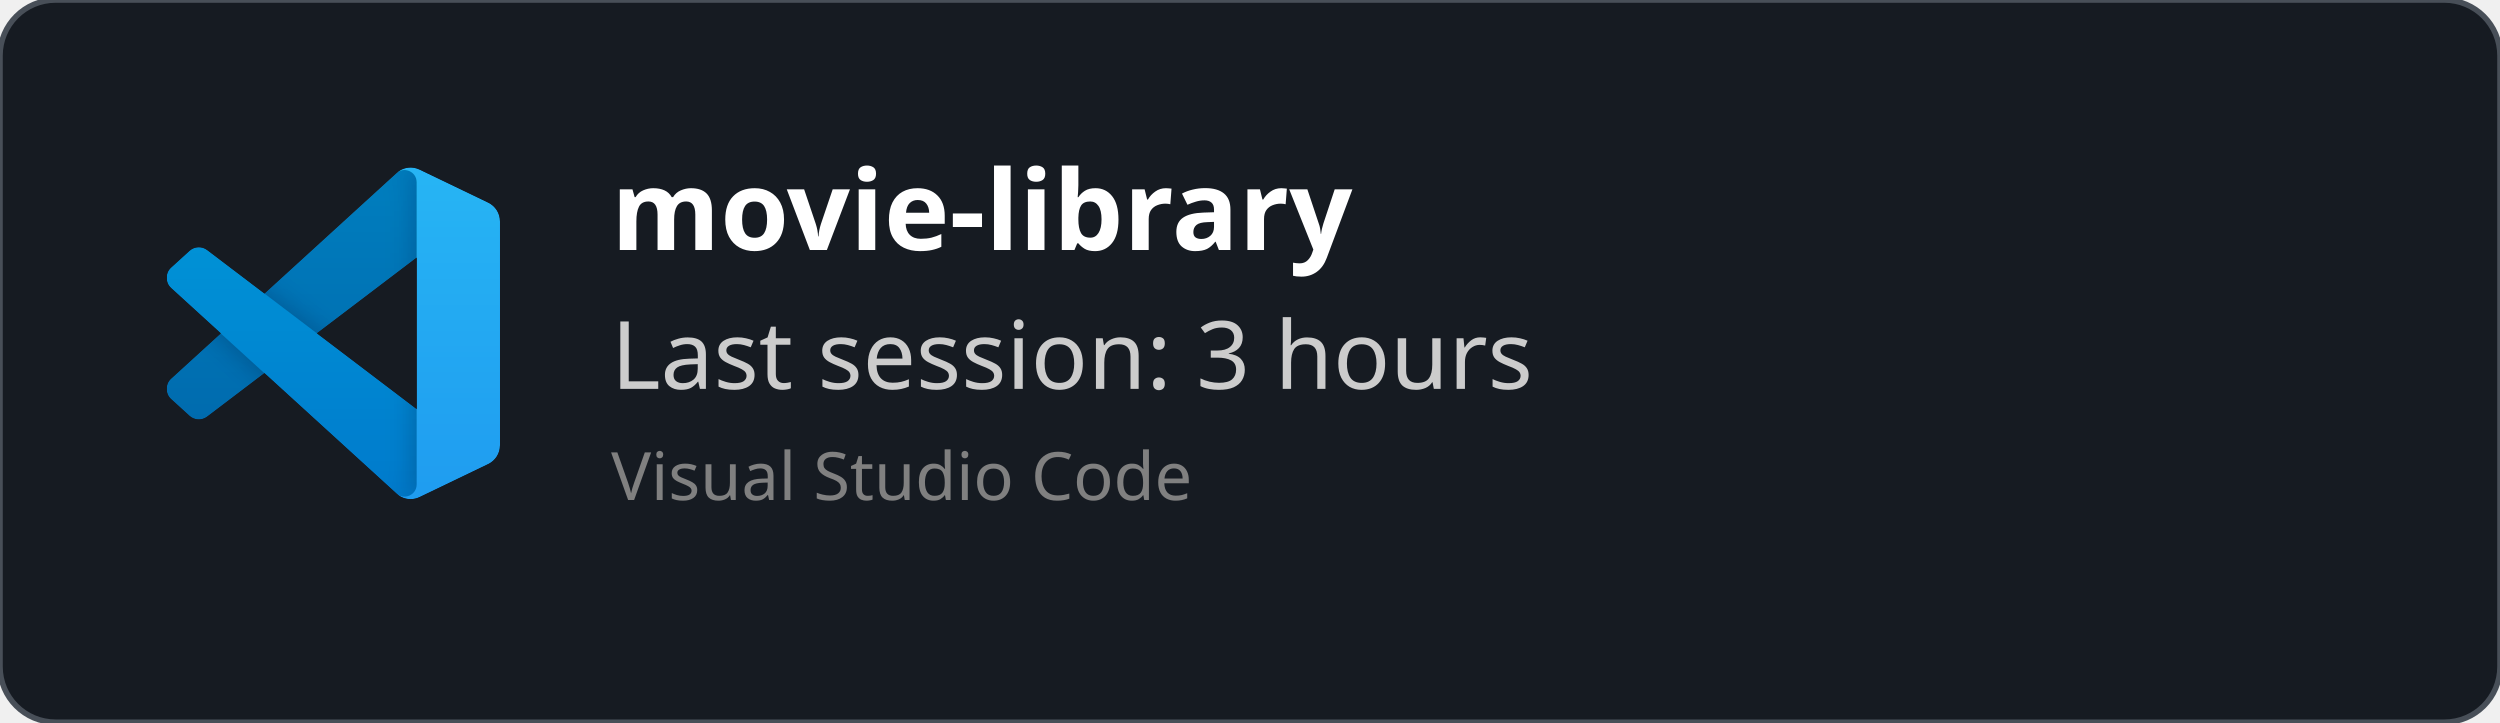
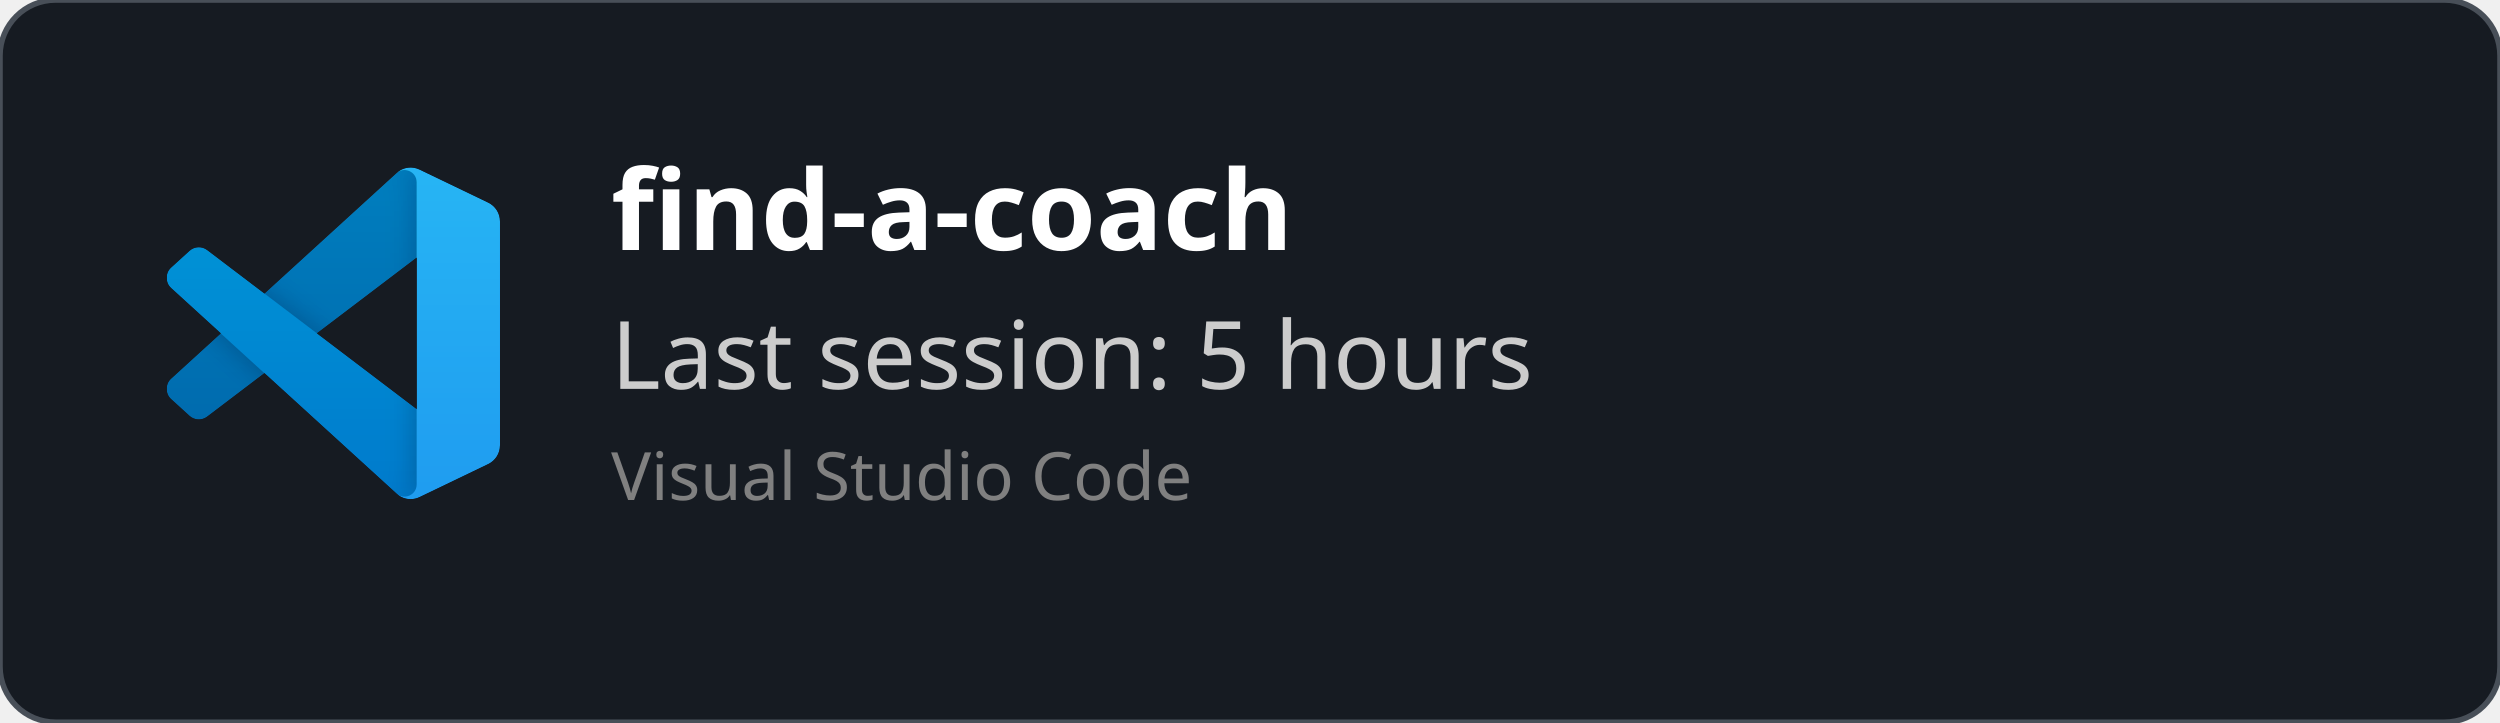
<svg xmlns="http://www.w3.org/2000/svg" width="450" height="130" viewBox="0 0 450 130" fill="none" role="img">
  <style>
    *{
        font-family: 'Segoe UI', Ubuntu, monospace
    }
    </style>
  <defs>
    <clipPath id="horizontalClip" x="20" y="20" width="500" height="200">
      <rect x="90" y="20" width="300" height="50" />
    </clipPath>
  </defs>
  <rect width="450" height="130" fill="rgba(22,27,34)" stroke="#484f58" stroke-width="1" fill-opacity="1" stroke-opacity="1" x="0" y="0" rx="10px" ry="10px">
    </rect>
  <svg width="60" height="60" x="30" y="30" viewBox="0 0 100 100" fill="none" id="vscode">
    <mask id="mask0" mask-type="alpha" maskUnits="userSpaceOnUse" x="0" y="0" width="100" height="100">
      <path fill-rule="evenodd" clip-rule="evenodd" d="M70.912 99.317C72.487 99.931 74.283 99.891 75.873 99.126L96.461 89.22C98.624 88.179 100 85.989 100 83.587V16.413C100 14.011 98.624 11.822 96.461 10.781L75.873 0.874C73.786 -0.13 71.345 0.116 69.513 1.447C69.252 1.637 69.003 1.849 68.769 2.083L29.355 38.041L12.187 25.01C10.589 23.797 8.354 23.896 6.869 25.246L1.363 30.255C-0.453 31.906 -0.455 34.763 1.359 36.417L16.247 50L1.359 63.583C-0.455 65.237 -0.453 68.094 1.363 69.745L6.869 74.754C8.354 76.104 10.589 76.204 12.187 74.99L29.355 61.959L68.769 97.917C69.392 98.541 70.125 99.01 70.912 99.317ZM75.015 27.299L45.109 50L75.015 72.701V27.299Z" fill="white" />
    </mask>
    <g mask="url(#mask0)">
      <path d="M96.461 10.796L75.857 0.876C73.472 -0.273 70.622 0.212 68.75 2.083L1.299 63.583C-0.516 65.237 -0.514 68.094 1.303 69.745L6.813 74.754C8.298 76.104 10.535 76.204 12.134 74.99L93.361 13.37C96.086 11.303 100 13.246 100 16.667V16.427C100 14.027 98.625 11.838 96.461 10.796Z" fill="#0065A9" />
      <g filter="url(#filter0_d)">
        <path d="M96.461 89.204L75.857 99.124C73.472 100.273 70.622 99.788 68.75 97.917L1.299 36.417C-0.516 34.763 -0.514 31.906 1.303 30.255L6.813 25.246C8.298 23.896 10.535 23.796 12.134 25.009L93.361 86.63C96.086 88.697 100 86.754 100 83.333V83.573C100 85.974 98.625 88.162 96.461 89.204Z" fill="#007ACC" />
      </g>
      <g filter="url(#filter1_d)">
        <path d="M75.858 99.126C73.472 100.274 70.622 99.788 68.75 97.917C71.056 100.223 75 98.59 75 95.328V4.672C75 1.41 71.056 -0.223 68.75 2.083C70.622 0.211 73.472 -0.274 75.858 0.874L96.459 10.781C98.623 11.822 100 14.011 100 16.413V83.587C100 85.989 98.623 88.179 96.459 89.22L75.858 99.126Z" fill="#1F9CF0" />
      </g>
      <g style="mix-blend-mode:overlay" opacity="0.25">
        <path fill-rule="evenodd" clip-rule="evenodd" d="M70.851 99.317C72.426 99.931 74.222 99.891 75.812 99.126L96.4 89.22C98.563 88.179 99.939 85.989 99.939 83.587V16.413C99.939 14.011 98.564 11.822 96.4 10.781L75.812 0.874C73.725 -0.13 71.284 0.116 69.453 1.447C69.191 1.637 68.942 1.849 68.708 2.083L29.294 38.041L12.126 25.01C10.528 23.796 8.293 23.896 6.809 25.246L1.302 30.255C-0.513 31.906 -0.515 34.763 1.298 36.417L16.186 50L1.298 63.583C-0.515 65.237 -0.513 68.094 1.302 69.745L6.809 74.754C8.293 76.104 10.528 76.204 12.126 74.99L29.294 61.959L68.708 97.917C69.332 98.54 70.064 99.01 70.851 99.317ZM74.954 27.299L45.048 50L74.954 72.701V27.299Z" fill="url(#paint0_linear)" />
      </g>
    </g>
    <defs>
      <filter id="filter0_d" x="-8.394" y="15.829" width="116.727" height="92.246" filterUnits="userSpaceOnUse" color-interpolation-filters="sRGB">
        <feFlood flood-opacity="0" result="BackgroundImageFix" />
        <feColorMatrix in="SourceAlpha" type="matrix" values="0 0 0 0 0 0 0 0 0 0 0 0 0 0 0 0 0 0 127 0" />
        <feOffset />
        <feGaussianBlur stdDeviation="4.167" />
        <feColorMatrix type="matrix" values="0 0 0 0 0 0 0 0 0 0 0 0 0 0 0 0 0 0 0.25 0" />
        <feBlend mode="overlay" in2="BackgroundImageFix" result="effect1_dropShadow" />
        <feBlend mode="normal" in="SourceGraphic" in2="effect1_dropShadow" result="shape" />
      </filter>
      <filter id="filter1_d" x="60.417" y="-8.076" width="47.917" height="116.151" filterUnits="userSpaceOnUse" color-interpolation-filters="sRGB">
        <feFlood flood-opacity="0" result="BackgroundImageFix" />
        <feColorMatrix in="SourceAlpha" type="matrix" values="0 0 0 0 0 0 0 0 0 0 0 0 0 0 0 0 0 0 127 0" />
        <feOffset />
        <feGaussianBlur stdDeviation="4.167" />
        <feColorMatrix type="matrix" values="0 0 0 0 0 0 0 0 0 0 0 0 0 0 0 0 0 0 0.25 0" />
        <feBlend mode="overlay" in2="BackgroundImageFix" result="effect1_dropShadow" />
        <feBlend mode="normal" in="SourceGraphic" in2="effect1_dropShadow" result="shape" />
      </filter>
      <linearGradient id="paint0_linear" x1="49.939" y1="0.258" x2="49.939" y2="99.742" gradientUnits="userSpaceOnUse">
        <stop stop-color="white" />
        <stop offset="1" stop-color="white" stop-opacity="0" />
      </linearGradient>
    </defs>
  </svg>
  <text x="110" y="45" font-size="20" clip-path="url(#horizontalClip)" font-weight="bold" font-family="Ubuntu" fill="white">
-     movie-library
+     find-a-coach
    </text>
  <text x="110" y="70" font-size="17px" font-family="Ubuntu" fill="#ccc">
-     Last session: 3 hours
+     Last session: 5 hours
    </text>
  <text x="110" y="90" font-size="12px" font-family="Ubuntu" fill="grey">
    Visual Studio Code
    </text>
</svg>
